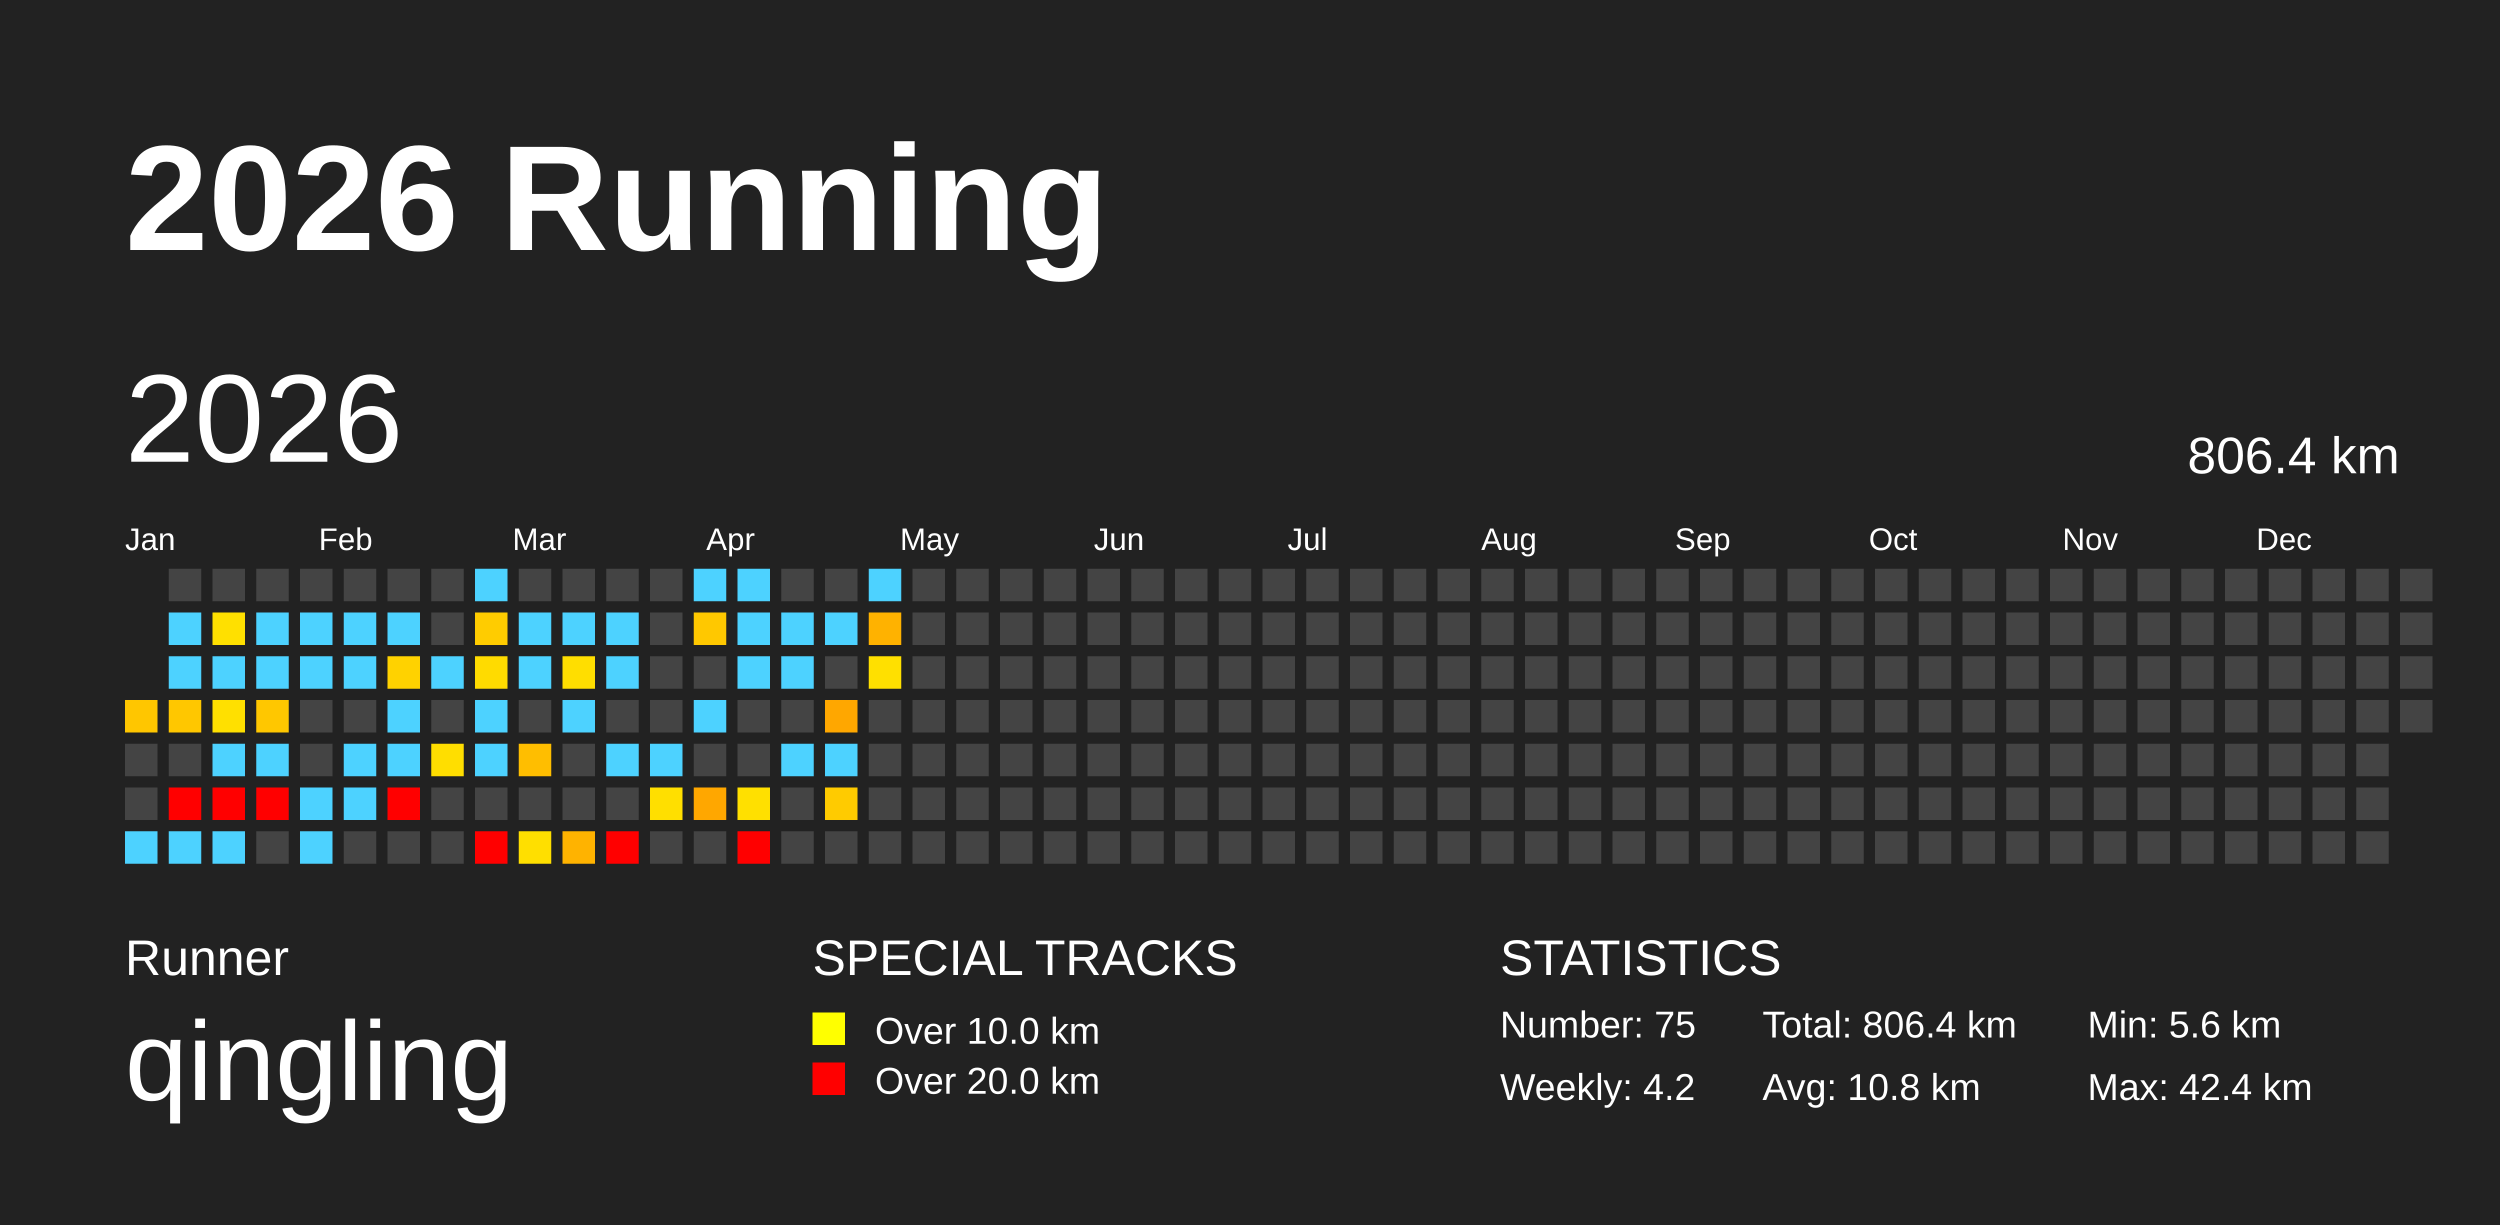
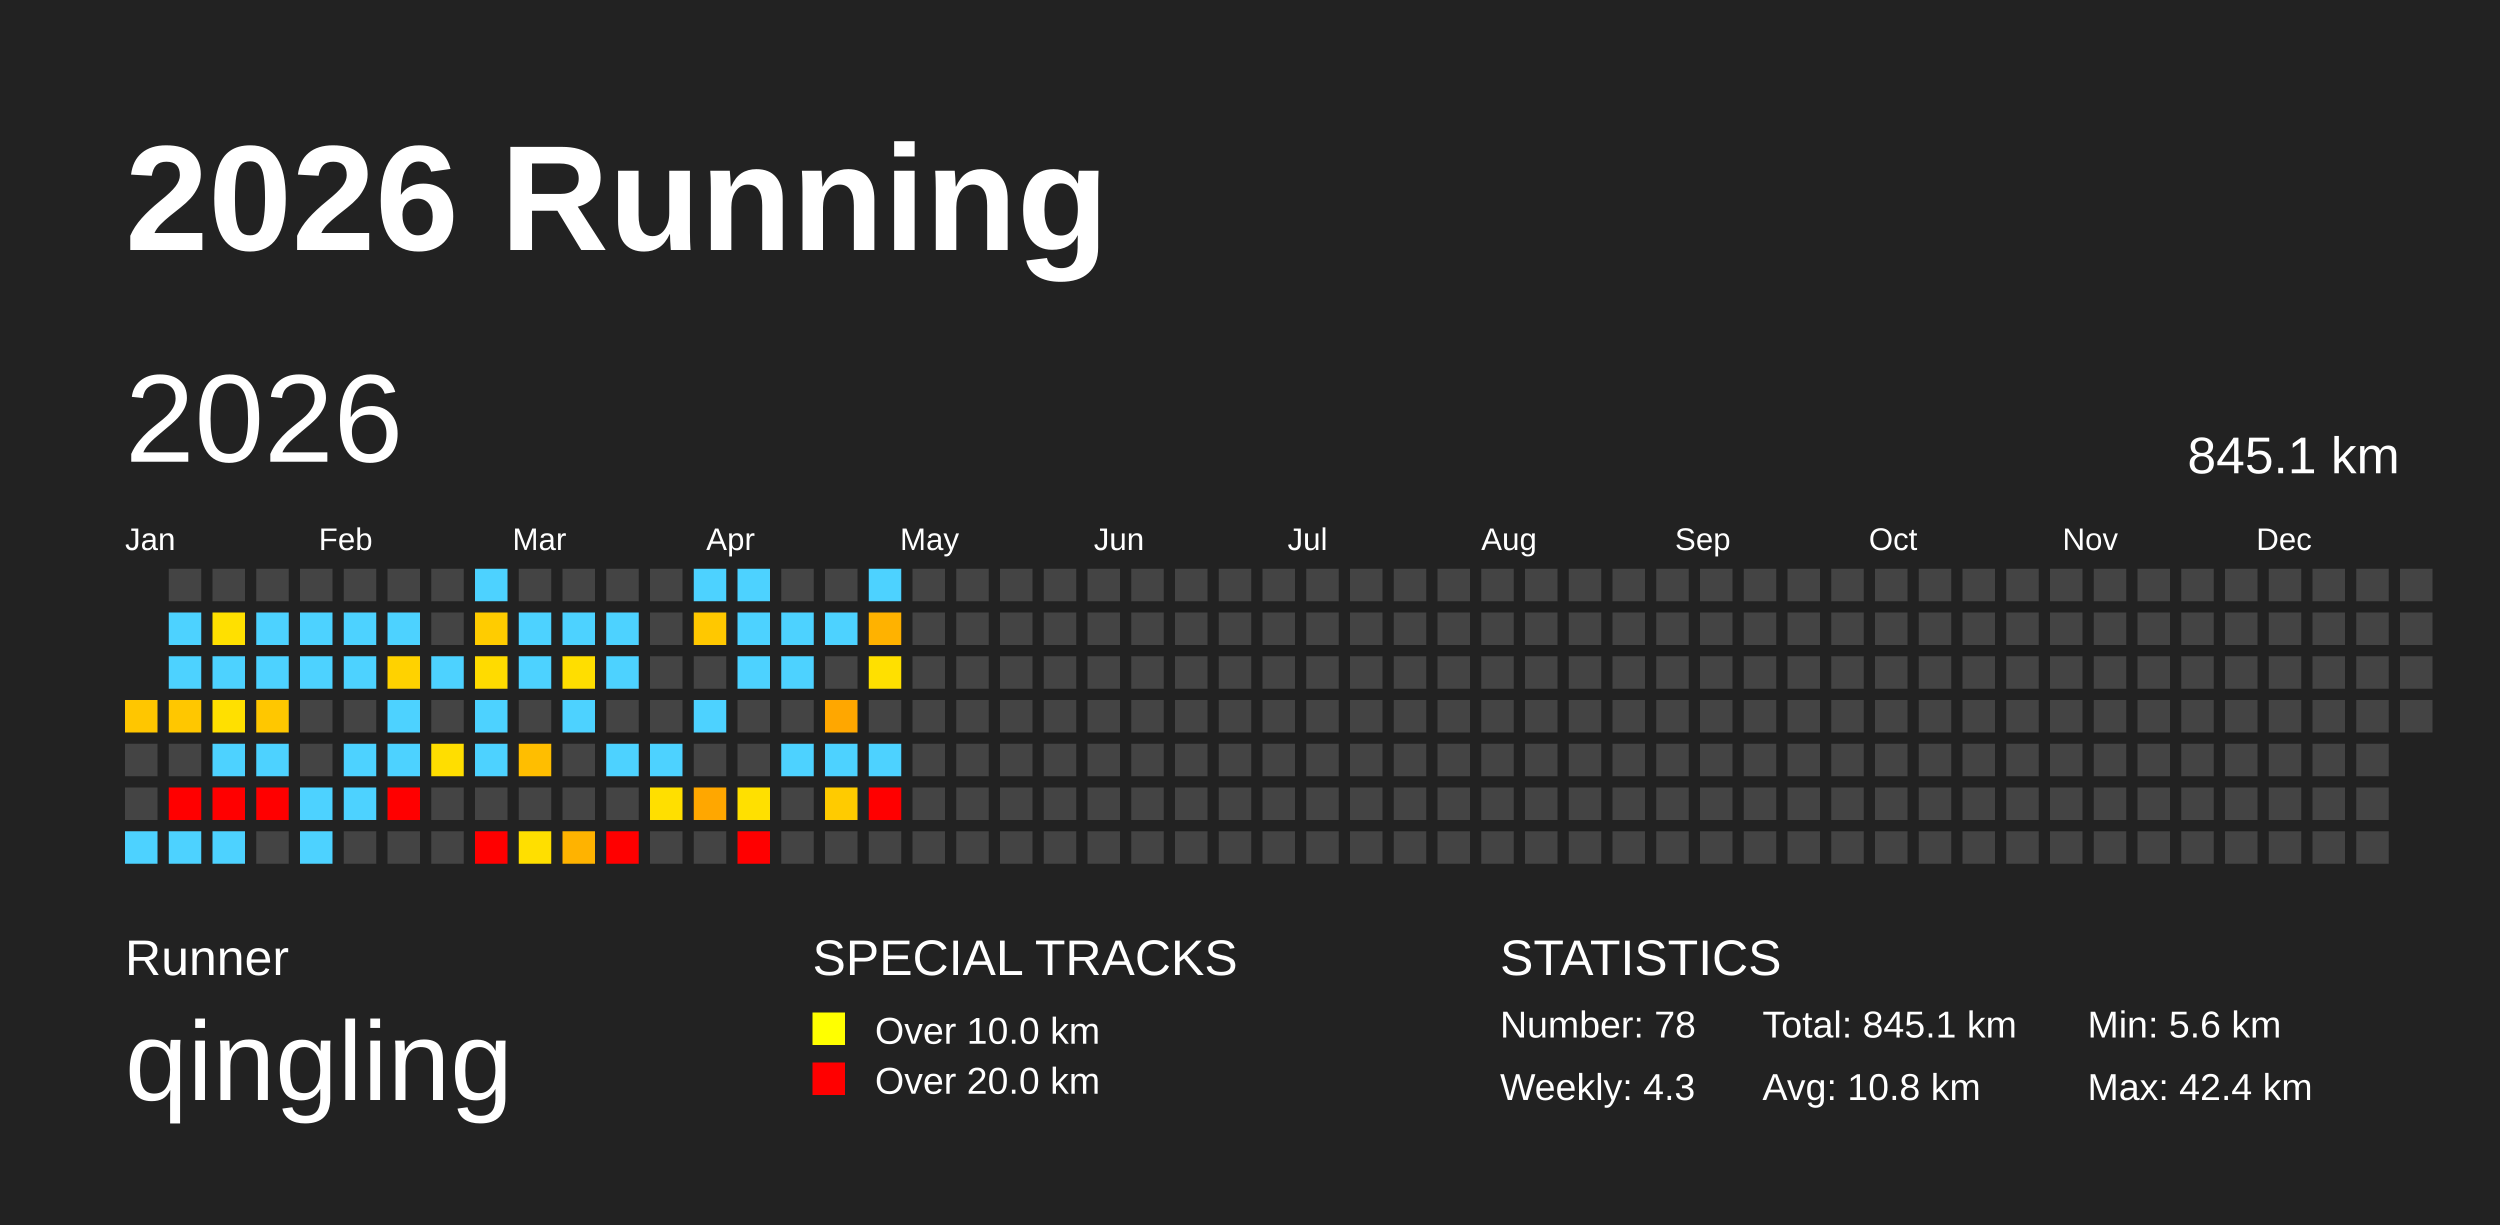
<svg xmlns="http://www.w3.org/2000/svg" baseProfile="full" height="98mm" version="1.1" viewBox="0,0,200,98" width="200mm">
  <defs />
  <rect fill="#222222" height="98" width="200" x="0" y="0" />
  <text fill="#FFFFFF" style="font-size:12px; font-family:Arial; font-weight:bold;" x="10" y="20">2026 Running</text>
  <text fill="#FFFFFF" style="font-size:4px; font-family:Arial" x="10" y="78">Runner</text>
  <text fill="#FFFFFF" style="font-size:9px; font-family:Arial" x="10" y="88">qingling</text>
  <text fill="#FFFFFF" style="font-size:4px; font-family:Arial" x="65" y="78">SPECIAL TRACKS</text>
  <rect fill="yellow" height="2.6" width="2.6" x="65" y="81" />
  <text fill="#FFFFFF" style="font-size:3px; font-family:Arial" x="70" y="83.5">Over 10.0 km</text>
  <rect fill="red" height="2.6" width="2.6" x="65" y="85" />
  <text fill="#FFFFFF" style="font-size:3px; font-family:Arial" x="70" y="87.5">Over 20.0 km</text>
  <text fill="#FFFFFF" style="font-size:4px; font-family:Arial" x="120" y="78">STATISTICS</text>
-   <text fill="#FFFFFF" style="font-size:3px; font-family:Arial" x="120" y="83">Number: 75</text>
-   <text fill="#FFFFFF" style="font-size:3px; font-family:Arial" x="120" y="88">Weekly: 4.2</text>
-   <text fill="#FFFFFF" style="font-size:3px; font-family:Arial" x="141" y="83">Total: 806.4 km</text>
+   <text fill="#FFFFFF" style="font-size:3px; font-family:Arial" x="120" y="83">Number: 78</text>
+   <text fill="#FFFFFF" style="font-size:3px; font-family:Arial" x="120" y="88">Weekly: 4.3</text>
+   <text fill="#FFFFFF" style="font-size:3px; font-family:Arial" x="141" y="83">Total: 845.1 km</text>
  <text fill="#FFFFFF" style="font-size:3px; font-family:Arial" x="141" y="88">Avg: 10.8 km</text>
  <text fill="#FFFFFF" style="font-size:3px; font-family:Arial" x="167" y="83">Min: 5.6 km</text>
  <text fill="#FFFFFF" style="font-size:3px; font-family:Arial" x="167" y="88">Max: 42.4 km</text>
  <text dominant-baseline="hanging" fill="#FFFFFF" style="font-size:10.0px; font-family:Arial;" x="10" y="30">2026</text>
-   <text dominant-baseline="hanging" fill="#FFFFFF" style="font-size:4.125px; font-family:Arial;" x="175" y="35">806.4 km</text>
+   <text dominant-baseline="hanging" fill="#FFFFFF" style="font-size:4.125px; font-family:Arial;" x="175" y="35">845.1 km</text>
  <text fill="#FFFFFF" style="font-size:2.5px; font-family:Arial" x="10.0" y="44">Jan</text>
  <text fill="#FFFFFF" style="font-size:2.5px; font-family:Arial" x="25.5" y="44">Feb</text>
  <text fill="#FFFFFF" style="font-size:2.5px; font-family:Arial" x="41.0" y="44">Mar</text>
  <text fill="#FFFFFF" style="font-size:2.5px; font-family:Arial" x="56.5" y="44">Apr</text>
  <text fill="#FFFFFF" style="font-size:2.5px; font-family:Arial" x="72.0" y="44">May</text>
  <text fill="#FFFFFF" style="font-size:2.5px; font-family:Arial" x="87.5" y="44">Jun</text>
  <text fill="#FFFFFF" style="font-size:2.5px; font-family:Arial" x="103.0" y="44">Jul</text>
  <text fill="#FFFFFF" style="font-size:2.5px; font-family:Arial" x="118.5" y="44">Aug</text>
  <text fill="#FFFFFF" style="font-size:2.5px; font-family:Arial" x="134.0" y="44">Sep</text>
  <text fill="#FFFFFF" style="font-size:2.5px; font-family:Arial" x="149.5" y="44">Oct</text>
  <text fill="#FFFFFF" style="font-size:2.5px; font-family:Arial" x="165.0" y="44">Nov</text>
  <text fill="#FFFFFF" style="font-size:2.5px; font-family:Arial" x="180.5" y="44">Dec</text>
  <rect fill="#ffc600" height="2.6" width="2.6" x="10.0" y="56.0" />
  <rect fill="#444444" height="2.6" width="2.6" x="10.0" y="59.5" />
  <rect fill="#444444" height="2.6" width="2.6" x="10.0" y="63.0" />
  <rect fill="#4dd2ff" height="2.6" width="2.6" x="10.0" y="66.5" />
  <rect fill="#444444" height="2.6" width="2.6" x="13.5" y="45.5" />
  <rect fill="#4dd2ff" height="2.6" width="2.6" x="13.5" y="49.0" />
  <rect fill="#4dd2ff" height="2.6" width="2.6" x="13.5" y="52.5" />
  <rect fill="#ffc700" height="2.6" width="2.6" x="13.5" y="56.0" />
  <rect fill="#444444" height="2.6" width="2.6" x="13.5" y="59.5" />
  <rect fill="red" height="2.6" width="2.6" x="13.5" y="63.0" />
  <rect fill="#4dd2ff" height="2.6" width="2.6" x="13.5" y="66.5" />
  <rect fill="#444444" height="2.6" width="2.6" x="17.0" y="45.5" />
  <rect fill="#ffe000" height="2.6" width="2.6" x="17.0" y="49.0" />
  <rect fill="#4dd2ff" height="2.6" width="2.6" x="17.0" y="52.5" />
  <rect fill="#ffe000" height="2.6" width="2.6" x="17.0" y="56.0" />
  <rect fill="#4dd2ff" height="2.6" width="2.6" x="17.0" y="59.5" />
  <rect fill="red" height="2.6" width="2.6" x="17.0" y="63.0" />
  <rect fill="#4dd2ff" height="2.6" width="2.6" x="17.0" y="66.5" />
  <rect fill="#444444" height="2.6" width="2.6" x="20.5" y="45.5" />
  <rect fill="#4dd2ff" height="2.6" width="2.6" x="20.5" y="49.0" />
  <rect fill="#4dd2ff" height="2.6" width="2.6" x="20.5" y="52.5" />
  <rect fill="#ffc700" height="2.6" width="2.6" x="20.5" y="56.0" />
  <rect fill="#4dd2ff" height="2.6" width="2.6" x="20.5" y="59.5" />
  <rect fill="red" height="2.6" width="2.6" x="20.5" y="63.0" />
  <rect fill="#444444" height="2.6" width="2.6" x="20.5" y="66.5" />
  <rect fill="#444444" height="2.6" width="2.6" x="24.0" y="45.5" />
  <rect fill="#4dd2ff" height="2.6" width="2.6" x="24.0" y="49.0" />
  <rect fill="#4dd2ff" height="2.6" width="2.6" x="24.0" y="52.5" />
  <rect fill="#444444" height="2.6" width="2.6" x="24.0" y="56.0" />
  <rect fill="#444444" height="2.6" width="2.6" x="24.0" y="59.5" />
  <rect fill="#4dd2ff" height="2.6" width="2.6" x="24.0" y="63.0" />
  <rect fill="#4dd2ff" height="2.6" width="2.6" x="24.0" y="66.5" />
  <rect fill="#444444" height="2.6" width="2.6" x="27.5" y="45.5" />
  <rect fill="#4dd2ff" height="2.6" width="2.6" x="27.5" y="49.0" />
  <rect fill="#4dd2ff" height="2.6" width="2.6" x="27.5" y="52.5" />
  <rect fill="#444444" height="2.6" width="2.6" x="27.5" y="56.0" />
  <rect fill="#4dd2ff" height="2.6" width="2.6" x="27.5" y="59.5" />
  <rect fill="#4dd2ff" height="2.6" width="2.6" x="27.5" y="63.0" />
  <rect fill="#444444" height="2.6" width="2.6" x="27.5" y="66.5" />
  <rect fill="#444444" height="2.6" width="2.6" x="31.0" y="45.5" />
  <rect fill="#4dd2ff" height="2.6" width="2.6" x="31.0" y="49.0" />
  <rect fill="#ffd200" height="2.6" width="2.6" x="31.0" y="52.5" />
  <rect fill="#4dd2ff" height="2.6" width="2.6" x="31.0" y="56.0" />
  <rect fill="#4dd2ff" height="2.6" width="2.6" x="31.0" y="59.5" />
  <rect fill="red" height="2.6" width="2.6" x="31.0" y="63.0" />
  <rect fill="#444444" height="2.6" width="2.6" x="31.0" y="66.5" />
  <rect fill="#444444" height="2.6" width="2.6" x="34.5" y="45.5" />
  <rect fill="#444444" height="2.6" width="2.6" x="34.5" y="49.0" />
  <rect fill="#4dd2ff" height="2.6" width="2.6" x="34.5" y="52.5" />
  <rect fill="#444444" height="2.6" width="2.6" x="34.5" y="56.0" />
  <rect fill="#ffde00" height="2.6" width="2.6" x="34.5" y="59.5" />
  <rect fill="#444444" height="2.6" width="2.6" x="34.5" y="63.0" />
  <rect fill="#444444" height="2.6" width="2.6" x="34.5" y="66.5" />
  <rect fill="#4dd2ff" height="2.6" width="2.6" x="38.0" y="45.5" />
  <rect fill="#ffcc00" height="2.6" width="2.6" x="38.0" y="49.0" />
  <rect fill="#ffdb00" height="2.6" width="2.6" x="38.0" y="52.5" />
  <rect fill="#4dd2ff" height="2.6" width="2.6" x="38.0" y="56.0" />
  <rect fill="#4dd2ff" height="2.6" width="2.6" x="38.0" y="59.5" />
  <rect fill="#444444" height="2.6" width="2.6" x="38.0" y="63.0" />
  <rect fill="red" height="2.6" width="2.6" x="38.0" y="66.5" />
  <rect fill="#444444" height="2.6" width="2.6" x="41.5" y="45.5" />
  <rect fill="#4dd2ff" height="2.6" width="2.6" x="41.5" y="49.0" />
  <rect fill="#4dd2ff" height="2.6" width="2.6" x="41.5" y="52.5" />
  <rect fill="#444444" height="2.6" width="2.6" x="41.5" y="56.0" />
  <rect fill="#ffbe00" height="2.6" width="2.6" x="41.5" y="59.5" />
  <rect fill="#444444" height="2.6" width="2.6" x="41.5" y="63.0" />
  <rect fill="#ffdf00" height="2.6" width="2.6" x="41.5" y="66.5" />
  <rect fill="#444444" height="2.6" width="2.6" x="45.0" y="45.5" />
  <rect fill="#4dd2ff" height="2.6" width="2.6" x="45.0" y="49.0" />
  <rect fill="#ffde00" height="2.6" width="2.6" x="45.0" y="52.5" />
  <rect fill="#4dd2ff" height="2.6" width="2.6" x="45.0" y="56.0" />
  <rect fill="#444444" height="2.6" width="2.6" x="45.0" y="59.5" />
  <rect fill="#444444" height="2.6" width="2.6" x="45.0" y="63.0" />
  <rect fill="#ffb300" height="2.6" width="2.6" x="45.0" y="66.5" />
  <rect fill="#444444" height="2.6" width="2.6" x="48.5" y="45.5" />
  <rect fill="#4dd2ff" height="2.6" width="2.6" x="48.5" y="49.0" />
  <rect fill="#4dd2ff" height="2.6" width="2.6" x="48.5" y="52.5" />
  <rect fill="#444444" height="2.6" width="2.6" x="48.5" y="56.0" />
  <rect fill="#4dd2ff" height="2.6" width="2.6" x="48.5" y="59.5" />
  <rect fill="#444444" height="2.6" width="2.6" x="48.5" y="63.0" />
  <rect fill="red" height="2.6" width="2.6" x="48.5" y="66.5" />
  <rect fill="#444444" height="2.6" width="2.6" x="52.0" y="45.5" />
  <rect fill="#444444" height="2.6" width="2.6" x="52.0" y="49.0" />
  <rect fill="#444444" height="2.6" width="2.6" x="52.0" y="52.5" />
  <rect fill="#444444" height="2.6" width="2.6" x="52.0" y="56.0" />
  <rect fill="#4dd2ff" height="2.6" width="2.6" x="52.0" y="59.5" />
  <rect fill="#ffdf00" height="2.6" width="2.6" x="52.0" y="63.0" />
  <rect fill="#444444" height="2.6" width="2.6" x="52.0" y="66.5" />
  <rect fill="#4dd2ff" height="2.6" width="2.6" x="55.5" y="45.5" />
  <rect fill="#ffc800" height="2.6" width="2.6" x="55.5" y="49.0" />
  <rect fill="#444444" height="2.6" width="2.6" x="55.5" y="52.5" />
  <rect fill="#4dd2ff" height="2.6" width="2.6" x="55.5" y="56.0" />
  <rect fill="#444444" height="2.6" width="2.6" x="55.5" y="59.5" />
  <rect fill="#ffa700" height="2.6" width="2.6" x="55.5" y="63.0" />
  <rect fill="#444444" height="2.6" width="2.6" x="55.5" y="66.5" />
  <rect fill="#4dd2ff" height="2.6" width="2.6" x="59.0" y="45.5" />
  <rect fill="#4dd2ff" height="2.6" width="2.6" x="59.0" y="49.0" />
  <rect fill="#4dd2ff" height="2.6" width="2.6" x="59.0" y="52.5" />
  <rect fill="#444444" height="2.6" width="2.6" x="59.0" y="56.0" />
  <rect fill="#444444" height="2.6" width="2.6" x="59.0" y="59.5" />
  <rect fill="#ffe000" height="2.6" width="2.6" x="59.0" y="63.0" />
  <rect fill="red" height="2.6" width="2.6" x="59.0" y="66.5" />
  <rect fill="#444444" height="2.6" width="2.6" x="62.5" y="45.5" />
  <rect fill="#4dd2ff" height="2.6" width="2.6" x="62.5" y="49.0" />
  <rect fill="#4dd2ff" height="2.6" width="2.6" x="62.5" y="52.5" />
  <rect fill="#444444" height="2.6" width="2.6" x="62.5" y="56.0" />
  <rect fill="#4dd2ff" height="2.6" width="2.6" x="62.5" y="59.5" />
  <rect fill="#444444" height="2.6" width="2.6" x="62.5" y="63.0" />
  <rect fill="#444444" height="2.6" width="2.6" x="62.5" y="66.5" />
  <rect fill="#444444" height="2.6" width="2.6" x="66.0" y="45.5" />
  <rect fill="#4dd2ff" height="2.6" width="2.6" x="66.0" y="49.0" />
  <rect fill="#444444" height="2.6" width="2.6" x="66.0" y="52.5" />
  <rect fill="#ffa700" height="2.6" width="2.6" x="66.0" y="56.0" />
  <rect fill="#4dd2ff" height="2.6" width="2.6" x="66.0" y="59.5" />
  <rect fill="#ffcb00" height="2.6" width="2.6" x="66.0" y="63.0" />
  <rect fill="#444444" height="2.6" width="2.6" x="66.0" y="66.5" />
  <rect fill="#4dd2ff" height="2.6" width="2.6" x="69.5" y="45.5" />
  <rect fill="#ffb200" height="2.6" width="2.6" x="69.5" y="49.0" />
  <rect fill="#ffe000" height="2.6" width="2.6" x="69.5" y="52.5" />
  <rect fill="#444444" height="2.6" width="2.6" x="69.5" y="56.0" />
-   <rect fill="#444444" height="2.6" width="2.6" x="69.5" y="59.5" />
-   <rect fill="#444444" height="2.6" width="2.6" x="69.5" y="63.0" />
+   <rect fill="#4dd2ff" height="2.6" width="2.6" x="69.5" y="59.5" />
+   <rect fill="red" height="2.6" width="2.6" x="69.5" y="63.0" />
  <rect fill="#444444" height="2.6" width="2.6" x="69.5" y="66.5" />
  <rect fill="#444444" height="2.6" width="2.6" x="73.0" y="45.5" />
  <rect fill="#444444" height="2.6" width="2.6" x="73.0" y="49.0" />
  <rect fill="#444444" height="2.6" width="2.6" x="73.0" y="52.5" />
  <rect fill="#444444" height="2.6" width="2.6" x="73.0" y="56.0" />
  <rect fill="#444444" height="2.6" width="2.6" x="73.0" y="59.5" />
  <rect fill="#444444" height="2.6" width="2.6" x="73.0" y="63.0" />
  <rect fill="#444444" height="2.6" width="2.6" x="73.0" y="66.5" />
  <rect fill="#444444" height="2.6" width="2.6" x="76.5" y="45.5" />
  <rect fill="#444444" height="2.6" width="2.6" x="76.5" y="49.0" />
  <rect fill="#444444" height="2.6" width="2.6" x="76.5" y="52.5" />
  <rect fill="#444444" height="2.6" width="2.6" x="76.5" y="56.0" />
  <rect fill="#444444" height="2.6" width="2.6" x="76.5" y="59.5" />
  <rect fill="#444444" height="2.6" width="2.6" x="76.5" y="63.0" />
  <rect fill="#444444" height="2.6" width="2.6" x="76.5" y="66.5" />
  <rect fill="#444444" height="2.6" width="2.6" x="80.0" y="45.5" />
  <rect fill="#444444" height="2.6" width="2.6" x="80.0" y="49.0" />
  <rect fill="#444444" height="2.6" width="2.6" x="80.0" y="52.5" />
  <rect fill="#444444" height="2.6" width="2.6" x="80.0" y="56.0" />
  <rect fill="#444444" height="2.6" width="2.6" x="80.0" y="59.5" />
  <rect fill="#444444" height="2.6" width="2.6" x="80.0" y="63.0" />
  <rect fill="#444444" height="2.6" width="2.6" x="80.0" y="66.5" />
  <rect fill="#444444" height="2.6" width="2.6" x="83.5" y="45.5" />
  <rect fill="#444444" height="2.6" width="2.6" x="83.5" y="49.0" />
  <rect fill="#444444" height="2.6" width="2.6" x="83.5" y="52.5" />
  <rect fill="#444444" height="2.6" width="2.6" x="83.5" y="56.0" />
  <rect fill="#444444" height="2.6" width="2.6" x="83.5" y="59.5" />
  <rect fill="#444444" height="2.6" width="2.6" x="83.5" y="63.0" />
  <rect fill="#444444" height="2.6" width="2.6" x="83.5" y="66.5" />
  <rect fill="#444444" height="2.6" width="2.6" x="87.0" y="45.5" />
  <rect fill="#444444" height="2.6" width="2.6" x="87.0" y="49.0" />
  <rect fill="#444444" height="2.6" width="2.6" x="87.0" y="52.5" />
  <rect fill="#444444" height="2.6" width="2.6" x="87.0" y="56.0" />
  <rect fill="#444444" height="2.6" width="2.6" x="87.0" y="59.5" />
  <rect fill="#444444" height="2.6" width="2.6" x="87.0" y="63.0" />
  <rect fill="#444444" height="2.6" width="2.6" x="87.0" y="66.5" />
  <rect fill="#444444" height="2.6" width="2.6" x="90.5" y="45.5" />
  <rect fill="#444444" height="2.6" width="2.6" x="90.5" y="49.0" />
  <rect fill="#444444" height="2.6" width="2.6" x="90.5" y="52.5" />
  <rect fill="#444444" height="2.6" width="2.6" x="90.5" y="56.0" />
  <rect fill="#444444" height="2.6" width="2.6" x="90.5" y="59.5" />
  <rect fill="#444444" height="2.6" width="2.6" x="90.5" y="63.0" />
  <rect fill="#444444" height="2.6" width="2.6" x="90.5" y="66.5" />
  <rect fill="#444444" height="2.6" width="2.6" x="94.0" y="45.5" />
  <rect fill="#444444" height="2.6" width="2.6" x="94.0" y="49.0" />
  <rect fill="#444444" height="2.6" width="2.6" x="94.0" y="52.5" />
  <rect fill="#444444" height="2.6" width="2.6" x="94.0" y="56.0" />
  <rect fill="#444444" height="2.6" width="2.6" x="94.0" y="59.5" />
  <rect fill="#444444" height="2.6" width="2.6" x="94.0" y="63.0" />
  <rect fill="#444444" height="2.6" width="2.6" x="94.0" y="66.5" />
  <rect fill="#444444" height="2.6" width="2.6" x="97.5" y="45.5" />
  <rect fill="#444444" height="2.6" width="2.6" x="97.5" y="49.0" />
  <rect fill="#444444" height="2.6" width="2.6" x="97.5" y="52.5" />
  <rect fill="#444444" height="2.6" width="2.6" x="97.5" y="56.0" />
  <rect fill="#444444" height="2.6" width="2.6" x="97.5" y="59.5" />
  <rect fill="#444444" height="2.6" width="2.6" x="97.5" y="63.0" />
  <rect fill="#444444" height="2.6" width="2.6" x="97.5" y="66.5" />
  <rect fill="#444444" height="2.6" width="2.6" x="101.0" y="45.5" />
  <rect fill="#444444" height="2.6" width="2.6" x="101.0" y="49.0" />
  <rect fill="#444444" height="2.6" width="2.6" x="101.0" y="52.5" />
  <rect fill="#444444" height="2.6" width="2.6" x="101.0" y="56.0" />
  <rect fill="#444444" height="2.6" width="2.6" x="101.0" y="59.5" />
  <rect fill="#444444" height="2.6" width="2.6" x="101.0" y="63.0" />
  <rect fill="#444444" height="2.6" width="2.6" x="101.0" y="66.5" />
  <rect fill="#444444" height="2.6" width="2.6" x="104.5" y="45.5" />
  <rect fill="#444444" height="2.6" width="2.6" x="104.5" y="49.0" />
  <rect fill="#444444" height="2.6" width="2.6" x="104.5" y="52.5" />
  <rect fill="#444444" height="2.6" width="2.6" x="104.5" y="56.0" />
  <rect fill="#444444" height="2.6" width="2.6" x="104.5" y="59.5" />
  <rect fill="#444444" height="2.6" width="2.6" x="104.5" y="63.0" />
  <rect fill="#444444" height="2.6" width="2.6" x="104.5" y="66.5" />
  <rect fill="#444444" height="2.6" width="2.6" x="108.0" y="45.5" />
  <rect fill="#444444" height="2.6" width="2.6" x="108.0" y="49.0" />
  <rect fill="#444444" height="2.6" width="2.6" x="108.0" y="52.5" />
  <rect fill="#444444" height="2.6" width="2.6" x="108.0" y="56.0" />
  <rect fill="#444444" height="2.6" width="2.6" x="108.0" y="59.5" />
  <rect fill="#444444" height="2.6" width="2.6" x="108.0" y="63.0" />
  <rect fill="#444444" height="2.6" width="2.6" x="108.0" y="66.5" />
  <rect fill="#444444" height="2.6" width="2.6" x="111.5" y="45.5" />
  <rect fill="#444444" height="2.6" width="2.6" x="111.5" y="49.0" />
  <rect fill="#444444" height="2.6" width="2.6" x="111.5" y="52.5" />
  <rect fill="#444444" height="2.6" width="2.6" x="111.5" y="56.0" />
  <rect fill="#444444" height="2.6" width="2.6" x="111.5" y="59.5" />
  <rect fill="#444444" height="2.6" width="2.6" x="111.5" y="63.0" />
  <rect fill="#444444" height="2.6" width="2.6" x="111.5" y="66.5" />
  <rect fill="#444444" height="2.6" width="2.6" x="115.0" y="45.5" />
  <rect fill="#444444" height="2.6" width="2.6" x="115.0" y="49.0" />
  <rect fill="#444444" height="2.6" width="2.6" x="115.0" y="52.5" />
  <rect fill="#444444" height="2.6" width="2.6" x="115.0" y="56.0" />
  <rect fill="#444444" height="2.6" width="2.6" x="115.0" y="59.5" />
  <rect fill="#444444" height="2.6" width="2.6" x="115.0" y="63.0" />
  <rect fill="#444444" height="2.6" width="2.6" x="115.0" y="66.5" />
  <rect fill="#444444" height="2.6" width="2.6" x="118.5" y="45.5" />
  <rect fill="#444444" height="2.6" width="2.6" x="118.5" y="49.0" />
  <rect fill="#444444" height="2.6" width="2.6" x="118.5" y="52.5" />
  <rect fill="#444444" height="2.6" width="2.6" x="118.5" y="56.0" />
  <rect fill="#444444" height="2.6" width="2.6" x="118.5" y="59.5" />
  <rect fill="#444444" height="2.6" width="2.6" x="118.5" y="63.0" />
  <rect fill="#444444" height="2.6" width="2.6" x="118.5" y="66.5" />
  <rect fill="#444444" height="2.6" width="2.6" x="122.0" y="45.5" />
  <rect fill="#444444" height="2.6" width="2.6" x="122.0" y="49.0" />
  <rect fill="#444444" height="2.6" width="2.6" x="122.0" y="52.5" />
  <rect fill="#444444" height="2.6" width="2.6" x="122.0" y="56.0" />
  <rect fill="#444444" height="2.6" width="2.6" x="122.0" y="59.5" />
  <rect fill="#444444" height="2.6" width="2.6" x="122.0" y="63.0" />
  <rect fill="#444444" height="2.6" width="2.6" x="122.0" y="66.5" />
  <rect fill="#444444" height="2.6" width="2.6" x="125.5" y="45.5" />
  <rect fill="#444444" height="2.6" width="2.6" x="125.5" y="49.0" />
  <rect fill="#444444" height="2.6" width="2.6" x="125.5" y="52.5" />
  <rect fill="#444444" height="2.6" width="2.6" x="125.5" y="56.0" />
  <rect fill="#444444" height="2.6" width="2.6" x="125.5" y="59.5" />
  <rect fill="#444444" height="2.6" width="2.6" x="125.5" y="63.0" />
  <rect fill="#444444" height="2.6" width="2.6" x="125.5" y="66.5" />
  <rect fill="#444444" height="2.6" width="2.6" x="129.0" y="45.5" />
  <rect fill="#444444" height="2.6" width="2.6" x="129.0" y="49.0" />
  <rect fill="#444444" height="2.6" width="2.6" x="129.0" y="52.5" />
  <rect fill="#444444" height="2.6" width="2.6" x="129.0" y="56.0" />
  <rect fill="#444444" height="2.6" width="2.6" x="129.0" y="59.5" />
  <rect fill="#444444" height="2.6" width="2.6" x="129.0" y="63.0" />
  <rect fill="#444444" height="2.6" width="2.6" x="129.0" y="66.5" />
  <rect fill="#444444" height="2.6" width="2.6" x="132.5" y="45.5" />
  <rect fill="#444444" height="2.6" width="2.6" x="132.5" y="49.0" />
  <rect fill="#444444" height="2.6" width="2.6" x="132.5" y="52.5" />
  <rect fill="#444444" height="2.6" width="2.6" x="132.5" y="56.0" />
  <rect fill="#444444" height="2.6" width="2.6" x="132.5" y="59.5" />
  <rect fill="#444444" height="2.6" width="2.6" x="132.5" y="63.0" />
  <rect fill="#444444" height="2.6" width="2.6" x="132.5" y="66.5" />
  <rect fill="#444444" height="2.6" width="2.6" x="136.0" y="45.5" />
  <rect fill="#444444" height="2.6" width="2.6" x="136.0" y="49.0" />
  <rect fill="#444444" height="2.6" width="2.6" x="136.0" y="52.5" />
  <rect fill="#444444" height="2.6" width="2.6" x="136.0" y="56.0" />
  <rect fill="#444444" height="2.6" width="2.6" x="136.0" y="59.5" />
  <rect fill="#444444" height="2.6" width="2.6" x="136.0" y="63.0" />
  <rect fill="#444444" height="2.6" width="2.6" x="136.0" y="66.5" />
  <rect fill="#444444" height="2.6" width="2.6" x="139.5" y="45.5" />
  <rect fill="#444444" height="2.6" width="2.6" x="139.5" y="49.0" />
  <rect fill="#444444" height="2.6" width="2.6" x="139.5" y="52.5" />
  <rect fill="#444444" height="2.6" width="2.6" x="139.5" y="56.0" />
  <rect fill="#444444" height="2.6" width="2.6" x="139.5" y="59.5" />
  <rect fill="#444444" height="2.6" width="2.6" x="139.5" y="63.0" />
  <rect fill="#444444" height="2.6" width="2.6" x="139.5" y="66.5" />
  <rect fill="#444444" height="2.6" width="2.6" x="143.0" y="45.5" />
  <rect fill="#444444" height="2.6" width="2.6" x="143.0" y="49.0" />
  <rect fill="#444444" height="2.6" width="2.6" x="143.0" y="52.5" />
  <rect fill="#444444" height="2.6" width="2.6" x="143.0" y="56.0" />
  <rect fill="#444444" height="2.6" width="2.6" x="143.0" y="59.5" />
  <rect fill="#444444" height="2.6" width="2.6" x="143.0" y="63.0" />
  <rect fill="#444444" height="2.6" width="2.6" x="143.0" y="66.5" />
  <rect fill="#444444" height="2.6" width="2.6" x="146.5" y="45.5" />
  <rect fill="#444444" height="2.6" width="2.6" x="146.5" y="49.0" />
  <rect fill="#444444" height="2.6" width="2.6" x="146.5" y="52.5" />
  <rect fill="#444444" height="2.6" width="2.6" x="146.5" y="56.0" />
  <rect fill="#444444" height="2.6" width="2.6" x="146.5" y="59.5" />
  <rect fill="#444444" height="2.6" width="2.6" x="146.5" y="63.0" />
  <rect fill="#444444" height="2.6" width="2.6" x="146.5" y="66.5" />
  <rect fill="#444444" height="2.6" width="2.6" x="150.0" y="45.5" />
  <rect fill="#444444" height="2.6" width="2.6" x="150.0" y="49.0" />
  <rect fill="#444444" height="2.6" width="2.6" x="150.0" y="52.5" />
  <rect fill="#444444" height="2.6" width="2.6" x="150.0" y="56.0" />
  <rect fill="#444444" height="2.6" width="2.6" x="150.0" y="59.5" />
  <rect fill="#444444" height="2.6" width="2.6" x="150.0" y="63.0" />
  <rect fill="#444444" height="2.6" width="2.6" x="150.0" y="66.5" />
  <rect fill="#444444" height="2.6" width="2.6" x="153.5" y="45.5" />
  <rect fill="#444444" height="2.6" width="2.6" x="153.5" y="49.0" />
  <rect fill="#444444" height="2.6" width="2.6" x="153.5" y="52.5" />
  <rect fill="#444444" height="2.6" width="2.6" x="153.5" y="56.0" />
  <rect fill="#444444" height="2.6" width="2.6" x="153.5" y="59.5" />
  <rect fill="#444444" height="2.6" width="2.6" x="153.5" y="63.0" />
  <rect fill="#444444" height="2.6" width="2.6" x="153.5" y="66.5" />
  <rect fill="#444444" height="2.6" width="2.6" x="157.0" y="45.5" />
  <rect fill="#444444" height="2.6" width="2.6" x="157.0" y="49.0" />
  <rect fill="#444444" height="2.6" width="2.6" x="157.0" y="52.5" />
  <rect fill="#444444" height="2.6" width="2.6" x="157.0" y="56.0" />
  <rect fill="#444444" height="2.6" width="2.6" x="157.0" y="59.5" />
  <rect fill="#444444" height="2.6" width="2.6" x="157.0" y="63.0" />
  <rect fill="#444444" height="2.6" width="2.6" x="157.0" y="66.5" />
  <rect fill="#444444" height="2.6" width="2.6" x="160.5" y="45.5" />
  <rect fill="#444444" height="2.6" width="2.6" x="160.5" y="49.0" />
  <rect fill="#444444" height="2.6" width="2.6" x="160.5" y="52.5" />
  <rect fill="#444444" height="2.6" width="2.6" x="160.5" y="56.0" />
  <rect fill="#444444" height="2.6" width="2.6" x="160.5" y="59.5" />
  <rect fill="#444444" height="2.6" width="2.6" x="160.5" y="63.0" />
  <rect fill="#444444" height="2.6" width="2.6" x="160.5" y="66.5" />
  <rect fill="#444444" height="2.6" width="2.6" x="164.0" y="45.5" />
  <rect fill="#444444" height="2.6" width="2.6" x="164.0" y="49.0" />
  <rect fill="#444444" height="2.6" width="2.6" x="164.0" y="52.5" />
  <rect fill="#444444" height="2.6" width="2.6" x="164.0" y="56.0" />
  <rect fill="#444444" height="2.6" width="2.6" x="164.0" y="59.5" />
  <rect fill="#444444" height="2.6" width="2.6" x="164.0" y="63.0" />
  <rect fill="#444444" height="2.6" width="2.6" x="164.0" y="66.5" />
  <rect fill="#444444" height="2.6" width="2.6" x="167.5" y="45.5" />
  <rect fill="#444444" height="2.6" width="2.6" x="167.5" y="49.0" />
  <rect fill="#444444" height="2.6" width="2.6" x="167.5" y="52.5" />
  <rect fill="#444444" height="2.6" width="2.6" x="167.5" y="56.0" />
  <rect fill="#444444" height="2.6" width="2.6" x="167.5" y="59.5" />
  <rect fill="#444444" height="2.6" width="2.6" x="167.5" y="63.0" />
  <rect fill="#444444" height="2.6" width="2.6" x="167.5" y="66.5" />
  <rect fill="#444444" height="2.6" width="2.6" x="171.0" y="45.5" />
  <rect fill="#444444" height="2.6" width="2.6" x="171.0" y="49.0" />
  <rect fill="#444444" height="2.6" width="2.6" x="171.0" y="52.5" />
  <rect fill="#444444" height="2.6" width="2.6" x="171.0" y="56.0" />
  <rect fill="#444444" height="2.6" width="2.6" x="171.0" y="59.5" />
  <rect fill="#444444" height="2.6" width="2.6" x="171.0" y="63.0" />
  <rect fill="#444444" height="2.6" width="2.6" x="171.0" y="66.5" />
  <rect fill="#444444" height="2.6" width="2.6" x="174.5" y="45.5" />
  <rect fill="#444444" height="2.6" width="2.6" x="174.5" y="49.0" />
  <rect fill="#444444" height="2.6" width="2.6" x="174.5" y="52.5" />
  <rect fill="#444444" height="2.6" width="2.6" x="174.5" y="56.0" />
  <rect fill="#444444" height="2.6" width="2.6" x="174.5" y="59.5" />
  <rect fill="#444444" height="2.6" width="2.6" x="174.5" y="63.0" />
  <rect fill="#444444" height="2.6" width="2.6" x="174.5" y="66.5" />
  <rect fill="#444444" height="2.6" width="2.6" x="178.0" y="45.5" />
  <rect fill="#444444" height="2.6" width="2.6" x="178.0" y="49.0" />
  <rect fill="#444444" height="2.6" width="2.6" x="178.0" y="52.5" />
  <rect fill="#444444" height="2.6" width="2.6" x="178.0" y="56.0" />
  <rect fill="#444444" height="2.6" width="2.6" x="178.0" y="59.5" />
  <rect fill="#444444" height="2.6" width="2.6" x="178.0" y="63.0" />
  <rect fill="#444444" height="2.6" width="2.6" x="178.0" y="66.5" />
  <rect fill="#444444" height="2.6" width="2.6" x="181.5" y="45.5" />
  <rect fill="#444444" height="2.6" width="2.6" x="181.5" y="49.0" />
  <rect fill="#444444" height="2.6" width="2.6" x="181.5" y="52.5" />
  <rect fill="#444444" height="2.6" width="2.6" x="181.5" y="56.0" />
  <rect fill="#444444" height="2.6" width="2.6" x="181.5" y="59.5" />
  <rect fill="#444444" height="2.6" width="2.6" x="181.5" y="63.0" />
  <rect fill="#444444" height="2.6" width="2.6" x="181.5" y="66.5" />
  <rect fill="#444444" height="2.6" width="2.6" x="185.0" y="45.5" />
  <rect fill="#444444" height="2.6" width="2.6" x="185.0" y="49.0" />
  <rect fill="#444444" height="2.6" width="2.6" x="185.0" y="52.5" />
  <rect fill="#444444" height="2.6" width="2.6" x="185.0" y="56.0" />
  <rect fill="#444444" height="2.6" width="2.6" x="185.0" y="59.5" />
  <rect fill="#444444" height="2.6" width="2.6" x="185.0" y="63.0" />
  <rect fill="#444444" height="2.6" width="2.6" x="185.0" y="66.5" />
  <rect fill="#444444" height="2.6" width="2.6" x="188.5" y="45.5" />
  <rect fill="#444444" height="2.6" width="2.6" x="188.5" y="49.0" />
  <rect fill="#444444" height="2.6" width="2.6" x="188.5" y="52.5" />
  <rect fill="#444444" height="2.6" width="2.6" x="188.5" y="56.0" />
  <rect fill="#444444" height="2.6" width="2.6" x="188.5" y="59.5" />
  <rect fill="#444444" height="2.6" width="2.6" x="188.5" y="63.0" />
  <rect fill="#444444" height="2.6" width="2.6" x="188.5" y="66.5" />
  <rect fill="#444444" height="2.6" width="2.6" x="192.0" y="45.5" />
  <rect fill="#444444" height="2.6" width="2.6" x="192.0" y="49.0" />
  <rect fill="#444444" height="2.6" width="2.6" x="192.0" y="52.5" />
  <rect fill="#444444" height="2.6" width="2.6" x="192.0" y="56.0" />
</svg>
